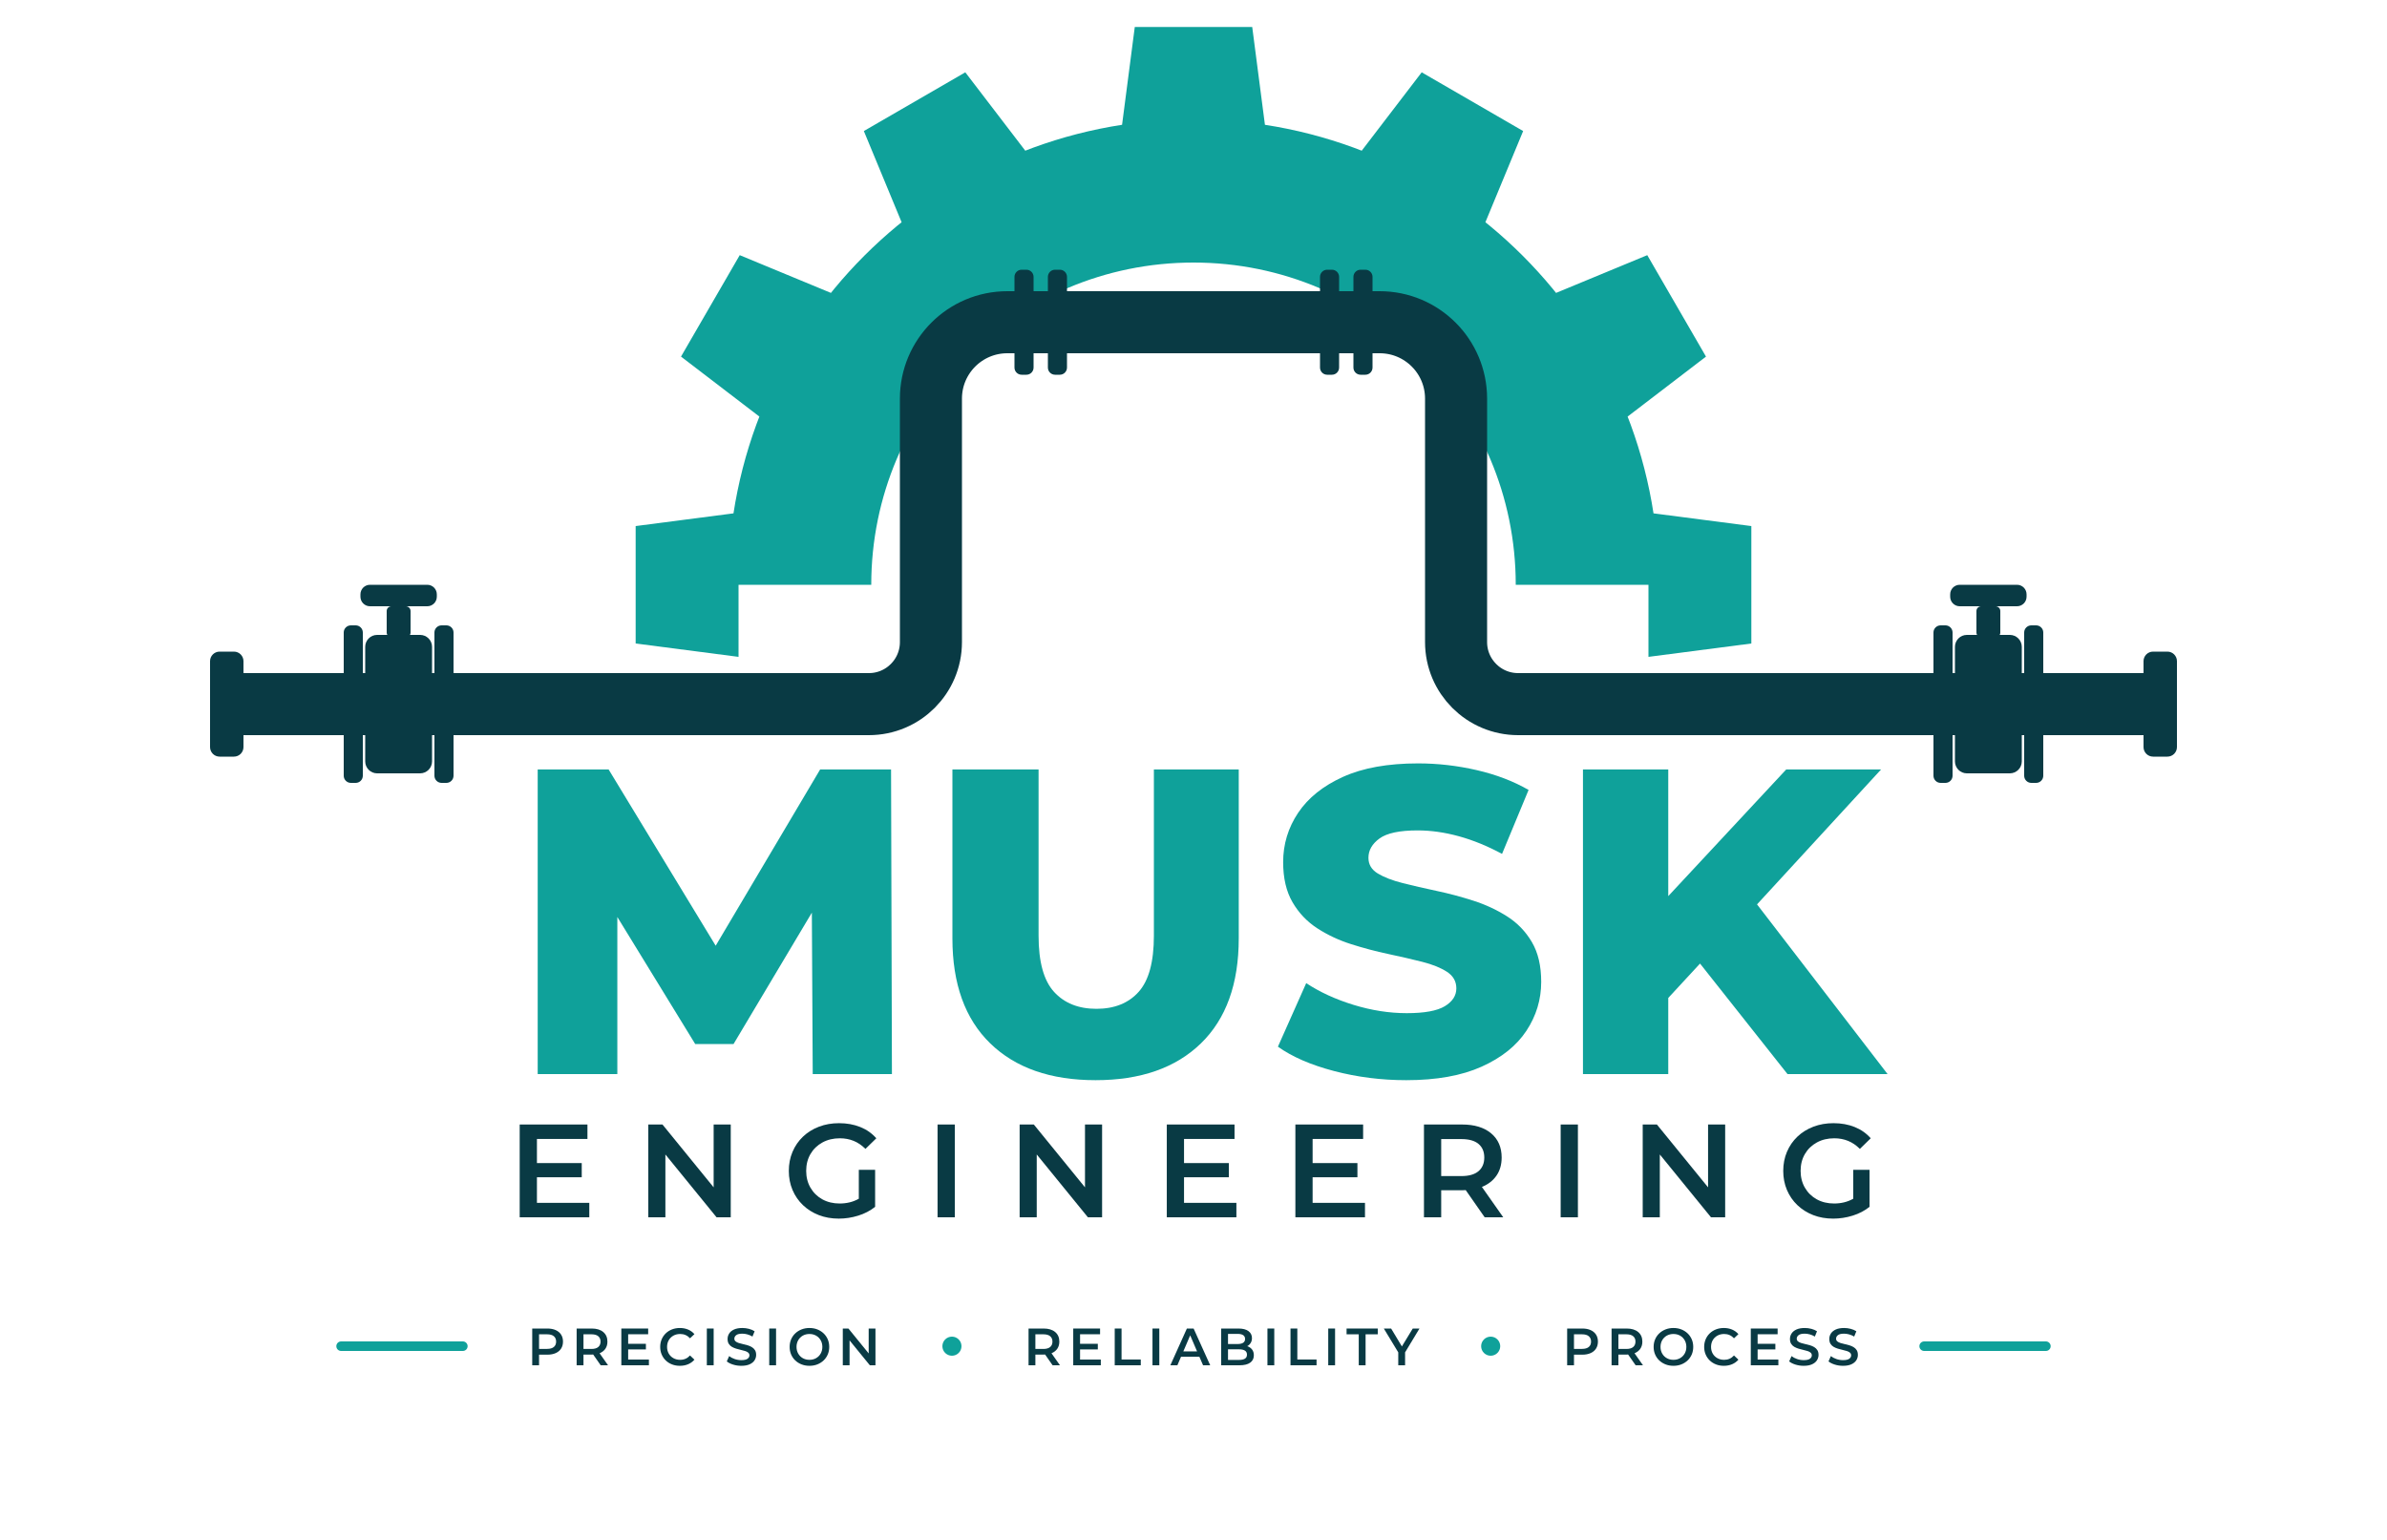
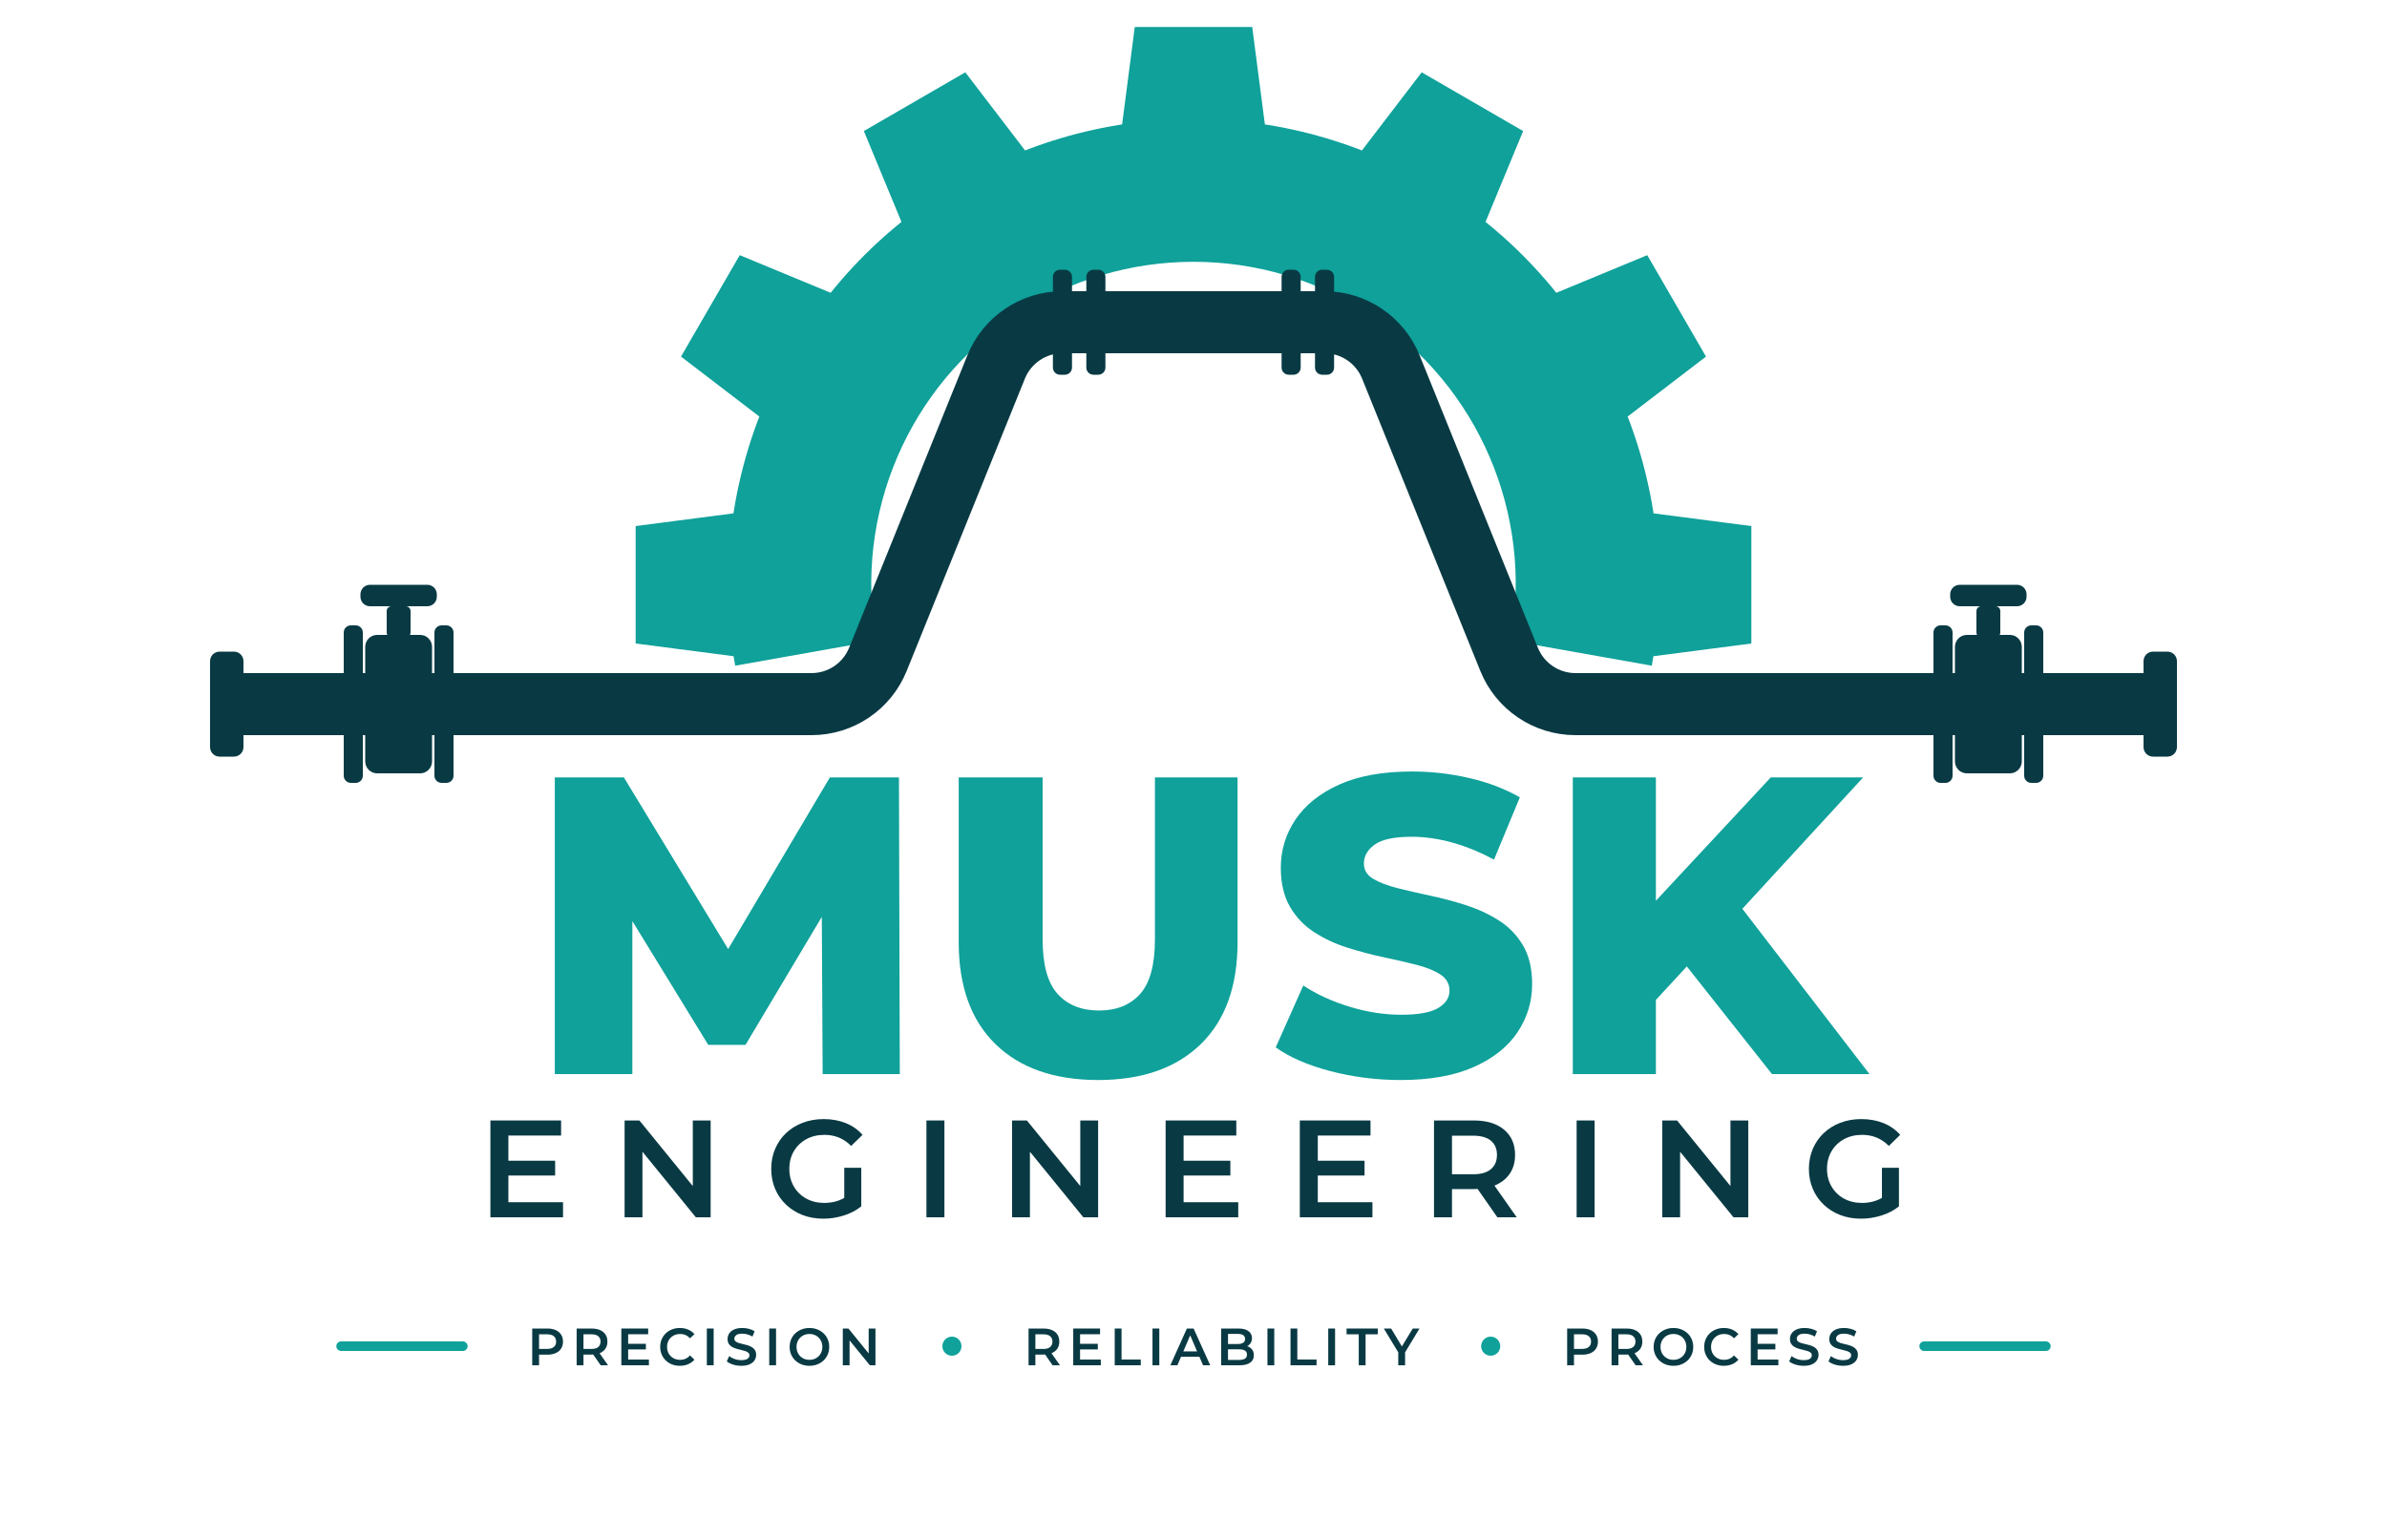
<svg xmlns="http://www.w3.org/2000/svg" viewBox="0 55 1000 645" width="1000" height="645">
-   <path fill="#0FA19A" d="M 305.0 300.0 A 195 195 0 0 1 695.0 300.0 L 635.0 300.0 A 135 135 0 0 0 365.0 300.0 Z M 309.4 330.2 L 266.3 324.6 L 266.3 275.4 L 309.4 269.8 Z M 319.8 230.8 L 285.3 204.4 L 309.9 161.9 L 350.0 178.5 Z M 378.5 150.0 L 361.9 109.9 L 404.4 85.3 L 430.8 119.8 Z M 469.8 109.4 L 475.4 66.3 L 524.6 66.3 L 530.2 109.4 Z M 569.2 119.8 L 595.6 85.3 L 638.1 109.9 L 621.5 150.0 Z M 650.0 178.5 L 690.1 161.9 L 714.7 204.4 L 680.2 230.8 Z M 690.6 269.8 L 733.7 275.4 L 733.7 324.6 L 690.6 330.2 Z" />
-   <path d="M 95 350 L 364 350 A 26 26 0 0 0 390 324 L 390 222 A 32 32 0 0 1 422 190 L 578 190 A 32 32 0 0 1 610 222 L 610 324 A 26 26 0 0 0 636 350 L 905 350" fill="none" stroke="#093A44" stroke-width="26" stroke-linejoin="round" />
-   <rect x="425.0" y="168.0" width="8.0" height="44.0" rx="3" fill="#093A44" />
-   <rect x="439.0" y="168.0" width="8.0" height="44.0" rx="3" fill="#093A44" />
-   <rect x="553.0" y="168.0" width="8.0" height="44.0" rx="3" fill="#093A44" />
-   <rect x="567.0" y="168.0" width="8.0" height="44.0" rx="3" fill="#093A44" />
+   <path fill="#0FA19A" d="M 308.0 333.9 A 195 195 0 1 1 692.0 333.9 L 632.9 323.4 A 135 135 0 1 0 367.1 323.4 Z M 309.4 330.2 L 266.3 324.6 L 266.3 275.4 L 309.4 269.8 Z M 319.8 230.8 L 285.3 204.4 L 309.9 161.9 L 350.0 178.5 Z M 378.5 150.0 L 361.9 109.9 L 404.4 85.3 L 430.8 119.8 Z M 469.8 109.4 L 475.4 66.3 L 524.6 66.3 L 530.2 109.4 Z M 569.2 119.8 L 595.6 85.3 L 638.1 109.9 L 621.5 150.0 Z M 650.0 178.5 L 690.1 161.9 L 714.7 204.4 L 680.2 230.8 Z M 690.6 269.8 L 733.7 275.4 L 733.7 324.6 L 690.6 330.2 Z" />
+   <path d="M 95 350 L 340.0 350 A 30 30 0 0 0 367.8 331.2 L 417.3 208.8 A 30 30 0 0 1 445.1 190 L 554.9 190 A 30 30 0 0 1 582.7 208.8 L 632.2 331.2 A 30 30 0 0 0 660.0 350 L 905 350" fill="none" stroke="#093A44" stroke-width="26" stroke-linejoin="round" />
+   <rect x="441.1" y="168.0" width="8.0" height="44.0" rx="3" fill="#093A44" />
+   <rect x="455.1" y="168.0" width="8.0" height="44.0" rx="3" fill="#093A44" />
+   <rect x="536.9" y="168.0" width="8.0" height="44.0" rx="3" fill="#093A44" />
+   <rect x="550.9" y="168.0" width="8.0" height="44.0" rx="3" fill="#093A44" />
  <rect x="88.0" y="328.0" width="14.0" height="44.0" rx="4" fill="#093A44" />
  <rect x="144.0" y="317.0" width="8.0" height="66.0" rx="3" fill="#093A44" />
  <rect x="182.0" y="317.0" width="8.0" height="66.0" rx="3" fill="#093A44" />
  <rect x="153.0" y="321.0" width="28.0" height="58.0" rx="5" fill="#093A44" />
  <rect x="162.0" y="309.0" width="10.0" height="13.0" rx="2" fill="#093A44" />
  <rect x="151.0" y="300.0" width="32.0" height="9.0" rx="4" fill="#093A44" />
  <rect x="898.0" y="328.0" width="14.0" height="44.0" rx="4" fill="#093A44" />
  <rect x="810.0" y="317.0" width="8.0" height="66.0" rx="3" fill="#093A44" />
  <rect x="848.0" y="317.0" width="8.0" height="66.0" rx="3" fill="#093A44" />
  <rect x="819.0" y="321.0" width="28.0" height="58.0" rx="5" fill="#093A44" />
  <rect x="828.0" y="309.0" width="10.0" height="13.0" rx="2" fill="#093A44" />
  <rect x="817.0" y="300.0" width="32.0" height="9.0" rx="4" fill="#093A44" />
-   <g transform="translate(212.50,505.00)" fill="#0FA19A">
-     <path transform="translate(0.00,0) scale(0.182308,-0.182308)" d="M70 0V700H233L479 295L719 700H882L884 0H702L700 371L520 69H432L253 361V0Z" />
-     <path transform="translate(174.83,0) scale(0.182308,-0.182308)" d="M393 -14Q238 -14 151.0 70.5Q64 155 64 312V700H262V318Q262 228 297.5 189.0Q333 150 395 150Q457 150 492.0 189.0Q527 228 527 318V700H722V312Q722 155 635.0 70.5Q548 -14 393 -14Z" />
-     <path transform="translate(319.04,0) scale(0.182308,-0.182308)" d="M316 -14Q230 -14 150.0 7.0Q70 28 21 63L86 209Q133 178 195.0 159.0Q257 140 317 140Q378 140 404.5 156.0Q431 172 431 197Q431 221 409.5 235.0Q388 249 352.5 258.0Q317 267 274.5 276.0Q232 285 189.5 298.5Q147 312 111.5 335.0Q76 358 54.5 395.0Q33 432 33 487Q33 549 67.5 600.5Q102 652 170.5 683.0Q239 714 343 714Q411 714 478.0 698.5Q545 683 597 653L536 506Q486 533 437.0 546.5Q388 560 342 560Q280 560 254.5 541.5Q229 523 229 497Q229 474 250.5 461.0Q272 448 307.5 439.0Q343 430 385.5 421.0Q428 412 470.0 398.5Q512 385 547.5 362.5Q583 340 604.5 303.5Q626 267 626 212Q626 151 592.0 99.5Q558 48 489.0 17.0Q420 -14 316 -14Z" />
-     <path transform="translate(437.90,0) scale(0.182308,-0.182308)" d="M70 0V700H266V409L537 700H755L470 390L770 0H540L339 254L266 175V0Z" />
+   <g transform="translate(220.00,505.00)" fill="#0FA19A">
+     <path transform="translate(0.00,0) scale(0.177552,-0.177552)" d="M70 0V700H233L479 295L719 700H882L884 0H702L700 371L520 69H432L253 361V0Z" />
+     <path transform="translate(170.27,0) scale(0.177552,-0.177552)" d="M393 -14Q238 -14 151.0 70.5Q64 155 64 312V700H262V318Q262 228 297.5 189.0Q333 150 395 150Q457 150 492.0 189.0Q527 228 527 318V700H722V312Q722 155 635.0 70.5Q548 -14 393 -14Z" />
+     <path transform="translate(310.72,0) scale(0.177552,-0.177552)" d="M316 -14Q230 -14 150.0 7.0Q70 28 21 63L86 209Q133 178 195.0 159.0Q257 140 317 140Q378 140 404.5 156.0Q431 172 431 197Q431 221 409.5 235.0Q388 249 352.5 258.0Q317 267 274.5 276.0Q232 285 189.5 298.5Q147 312 111.5 335.0Q76 358 54.5 395.0Q33 432 33 487Q33 549 67.5 600.5Q102 652 170.5 683.0Q239 714 343 714Q411 714 478.0 698.5Q545 683 597 653L536 506Q486 533 437.0 546.5Q388 560 342 560Q280 560 254.5 541.5Q229 523 229 497Q229 474 250.5 461.0Q272 448 307.5 439.0Q343 430 385.5 421.0Q428 412 470.0 398.5Q512 385 547.5 362.5Q583 340 604.5 303.5Q626 267 626 212Q626 151 592.0 99.5Q558 48 489.0 17.0Q420 -14 316 -14Z" />
+     <path transform="translate(426.48,0) scale(0.177552,-0.177552)" d="M70 0V700H266V409L537 700H755L470 390L770 0H540L339 254L266 175V0Z" />
  </g>
-   <g transform="translate(212.50,565.00)" fill="#093A44">
-     <path transform="translate(0.00,0) scale(0.055539,-0.055539)" d="M94 0V700H605V591H224V409H562V302H224V109H619V0Z" />
-     <path transform="translate(53.87,0) scale(0.055539,-0.055539)" d="M94 0V700H201L587 226V700H716V0H609L223 474V0Z" />
-     <path transform="translate(115.52,0) scale(0.055539,-0.055539)" d="M421 -10Q339 -10 270.5 16.5Q202 43 151.0 91.5Q100 140 72.0 206.0Q44 272 44 350Q44 428 72.0 494.0Q100 560 151.0 608.5Q202 657 271.5 683.5Q341 710 423 710Q511 710 583.0 681.0Q655 652 704 596L622 516Q581 557 533.0 576.5Q485 596 429 596Q355 596 297.5 564.5Q240 533 207.5 477.5Q175 422 175 350Q175 279 207.5 223.0Q240 167 297.0 135.5Q354 104 428 104Q466 104 502.0 112.5Q538 121 572 140V358H695V79Q640 35 567.5 12.5Q495 -10 421 -10Z" />
-     <path transform="translate(175.06,0) scale(0.055539,-0.055539)" d="M94 0V700H224V0Z" />
-     <path transform="translate(209.44,0) scale(0.055539,-0.055539)" d="M94 0V700H201L587 226V700H716V0H609L223 474V0Z" />
-     <path transform="translate(271.09,0) scale(0.055539,-0.055539)" d="M94 0V700H605V591H224V409H562V302H224V109H619V0Z" />
-     <path transform="translate(324.96,0) scale(0.055539,-0.055539)" d="M94 0V700H605V591H224V409H562V302H224V109H619V0Z" />
-     <path transform="translate(378.83,0) scale(0.055539,-0.055539)" d="M94 0V700H381Q521 700 600.5 633.5Q680 567 680 451Q680 371 641.0 314.5Q602 258 531 229L692 0H552L409 205Q396 204 382 204H224V0ZM224 311H376Q462 311 505.5 348.0Q549 385 549 451Q549 517 505.5 553.5Q462 590 376 590H224Z" />
-     <path transform="translate(436.10,0) scale(0.055539,-0.055539)" d="M94 0V700H224V0Z" />
-     <path transform="translate(470.47,0) scale(0.055539,-0.055539)" d="M94 0V700H201L587 226V700H716V0H609L223 474V0Z" />
-     <path transform="translate(532.12,0) scale(0.055539,-0.055539)" d="M421 -10Q339 -10 270.5 16.5Q202 43 151.0 91.5Q100 140 72.0 206.0Q44 272 44 350Q44 428 72.0 494.0Q100 560 151.0 608.5Q202 657 271.5 683.5Q341 710 423 710Q511 710 583.0 681.0Q655 652 704 596L622 516Q581 557 533.0 576.5Q485 596 429 596Q355 596 297.5 564.5Q240 533 207.5 477.5Q175 422 175 350Q175 279 207.5 223.0Q240 167 297.0 135.5Q354 104 428 104Q466 104 502.0 112.5Q538 121 572 140V358H695V79Q640 35 567.5 12.5Q495 -10 421 -10Z" />
+   <g transform="translate(200.00,565.00)" fill="#093A44">
+     <path transform="translate(0.00,0) scale(0.057954,-0.057954)" d="M94 0V700H605V591H224V409H562V302H224V109H619V0Z" />
+     <path transform="translate(56.22,0) scale(0.057954,-0.057954)" d="M94 0V700H201L587 226V700H716V0H609L223 474V0Z" />
+     <path transform="translate(120.54,0) scale(0.057954,-0.057954)" d="M421 -10Q339 -10 270.5 16.5Q202 43 151.0 91.5Q100 140 72.0 206.0Q44 272 44 350Q44 428 72.0 494.0Q100 560 151.0 608.5Q202 657 271.5 683.5Q341 710 423 710Q511 710 583.0 681.0Q655 652 704 596L622 516Q581 557 533.0 576.5Q485 596 429 596Q355 596 297.5 564.5Q240 533 207.5 477.5Q175 422 175 350Q175 279 207.5 223.0Q240 167 297.0 135.5Q354 104 428 104Q466 104 502.0 112.5Q538 121 572 140V358H695V79Q640 35 567.5 12.5Q495 -10 421 -10Z" />
+     <path transform="translate(182.67,0) scale(0.057954,-0.057954)" d="M94 0V700H224V0Z" />
+     <path transform="translate(218.55,0) scale(0.057954,-0.057954)" d="M94 0V700H201L587 226V700H716V0H609L223 474V0Z" />
+     <path transform="translate(282.87,0) scale(0.057954,-0.057954)" d="M94 0V700H605V591H224V409H562V302H224V109H619V0Z" />
+     <path transform="translate(339.09,0) scale(0.057954,-0.057954)" d="M94 0V700H605V591H224V409H562V302H224V109H619V0Z" />
+     <path transform="translate(395.31,0) scale(0.057954,-0.057954)" d="M94 0V700H381Q521 700 600.5 633.5Q680 567 680 451Q680 371 641.0 314.5Q602 258 531 229L692 0H552L409 205Q396 204 382 204H224V0ZM224 311H376Q462 311 505.5 348.0Q549 385 549 451Q549 517 505.5 553.5Q462 590 376 590H224Z" />
+     <path transform="translate(455.06,0) scale(0.057954,-0.057954)" d="M94 0V700H224V0Z" />
+     <path transform="translate(490.93,0) scale(0.057954,-0.057954)" d="M94 0V700H201L587 226V700H716V0H609L223 474V0Z" />
+     <path transform="translate(555.26,0) scale(0.057954,-0.057954)" d="M421 -10Q339 -10 270.5 16.5Q202 43 151.0 91.5Q100 140 72.0 206.0Q44 272 44 350Q44 428 72.0 494.0Q100 560 151.0 608.5Q202 657 271.5 683.5Q341 710 423 710Q511 710 583.0 681.0Q655 652 704 596L622 516Q581 557 533.0 576.5Q485 596 429 596Q355 596 297.5 564.5Q240 533 207.5 477.5Q175 422 175 350Q175 279 207.5 223.0Q240 167 297.0 135.5Q354 104 428 104Q466 104 502.0 112.5Q538 121 572 140V358H695V79Q640 35 567.5 12.5Q495 -10 421 -10Z" />
  </g>
  <g transform="translate(220.90,627.00)" fill="#093A44">
    <path transform="translate(0.00,0) scale(0.022,-0.022)" d="M94 0V700H382Q474 700 541.0 670.0Q608 640 644.0 584.0Q680 528 680 451Q680 374 644.0 318.0Q608 262 541.0 232.0Q474 202 382 202H224V0ZM224 312H376Q462 312 505.5 348.5Q549 385 549 451Q549 517 505.5 553.5Q462 590 376 590H224Z" />
    <path transform="translate(18.61,0) scale(0.022,-0.022)" d="M94 0V700H381Q521 700 600.5 633.5Q680 567 680 451Q680 371 641.0 314.5Q602 258 531 229L692 0H552L409 205Q396 204 382 204H224V0ZM224 311H376Q462 311 505.5 348.0Q549 385 549 451Q549 517 505.5 553.5Q462 590 376 590H224Z" />
    <path transform="translate(37.33,0) scale(0.022,-0.022)" d="M94 0V700H605V591H224V409H562V302H224V109H619V0Z" />
    <path transform="translate(54.71,0) scale(0.022,-0.022)" d="M418 -10Q338 -10 269.5 16.5Q201 43 150.5 91.5Q100 140 72.0 206.0Q44 272 44 350Q44 428 72.0 494.0Q100 560 150.5 608.5Q201 657 269.5 683.5Q338 710 419 710Q505 710 576.0 680.0Q647 650 696 593L612 514Q536 596 425 596Q352 596 295.5 564.5Q239 533 207.0 477.5Q175 422 175 350Q175 278 207.0 222.5Q239 167 295.5 135.5Q352 104 425 104Q537 104 612 187L696 107Q647 50 576.0 20.0Q505 -10 418 -10Z" />
    <path transform="translate(73.15,0) scale(0.022,-0.022)" d="M94 0V700H224V0Z" />
    <path transform="translate(82.81,0) scale(0.022,-0.022)" d="M311 -10Q229 -10 154.0 13.5Q79 37 35 74L80 175Q122 141 184.0 119.5Q246 98 311 98Q393 98 429.5 124.0Q466 150 466 189Q466 221 443.5 240.5Q421 260 384.0 271.5Q347 283 302.5 293.0Q258 303 213.5 316.5Q169 330 132.0 351.5Q95 373 72.5 409.0Q50 445 50 501Q50 558 80.5 605.5Q111 653 173.5 681.5Q236 710 332 710Q395 710 457.0 694.0Q519 678 565 648L524 547Q477 575 427.0 588.5Q377 602 331 602Q250 602 214.5 574.0Q179 546 179 507Q179 475 201.5 456.0Q224 437 261.0 425.0Q298 413 342.5 403.5Q387 394 431.0 381.0Q475 368 512.0 346.0Q549 324 571.5 288.5Q594 253 594 198Q594 142 563.5 94.5Q533 47 470.0 18.5Q407 -10 311 -10Z" />
    <path transform="translate(99.29,0) scale(0.022,-0.022)" d="M94 0V700H224V0Z" />
    <path transform="translate(108.94,0) scale(0.022,-0.022)" d="M421 -10Q340 -10 271.0 17.0Q202 44 151.0 92.5Q100 141 72.0 206.5Q44 272 44 350Q44 428 72.0 493.5Q100 559 151.0 607.5Q202 656 271.0 683.0Q340 710 421 710Q503 710 571.5 683.0Q640 656 691.0 607.5Q742 559 770.0 493.5Q798 428 798 350Q798 272 770.0 206.5Q742 141 691.0 92.5Q640 44 571.5 17.0Q503 -10 421 -10ZM421 104Q492 104 547.5 135.5Q603 167 635.0 223.0Q667 279 667 350Q667 421 635.0 477.0Q603 533 547.5 564.5Q492 596 421 596Q350 596 294.5 564.5Q239 533 207.0 477.0Q175 421 175 350Q175 279 207.0 223.0Q239 167 294.5 135.5Q350 104 421 104Z" />
    <path transform="translate(130.11,0) scale(0.022,-0.022)" d="M94 0V700H201L587 226V700H716V0H609L223 474V0Z" />
  </g>
  <circle cx="398.8" cy="619.0" r="4" fill="#0FA19A" />
  <g transform="translate(428.83,627.00)" fill="#093A44">
    <path transform="translate(0.00,0) scale(0.022,-0.022)" d="M94 0V700H381Q521 700 600.5 633.5Q680 567 680 451Q680 371 641.0 314.5Q602 258 531 229L692 0H552L409 205Q396 204 382 204H224V0ZM224 311H376Q462 311 505.5 348.0Q549 385 549 451Q549 517 505.5 553.5Q462 590 376 590H224Z" />
    <path transform="translate(18.72,0) scale(0.022,-0.022)" d="M94 0V700H605V591H224V409H562V302H224V109H619V0Z" />
    <path transform="translate(36.10,0) scale(0.022,-0.022)" d="M94 0V700H224V110H590V0Z" />
    <path transform="translate(51.92,0) scale(0.022,-0.022)" d="M94 0V700H224V0Z" />
    <path transform="translate(61.58,0) scale(0.022,-0.022)" d="M-5 0 310 700H438L754 0H618L548 162H198L129 0ZM242 264H504L373 570Z" />
    <path transform="translate(80.70,0) scale(0.022,-0.022)" d="M94 0V700H422Q548 700 614.0 650.5Q680 601 680 518Q680 464 655.0 424.5Q630 385 590 364Q646 346 681.0 302.0Q716 258 716 190Q716 100 646.5 50.0Q577 0 442 0ZM224 102H434Q507 102 546.0 126.0Q585 150 585 203Q585 255 546.0 279.5Q507 304 434 304H224ZM224 405H408Q476 405 512.5 429.0Q549 453 549 501Q549 550 512.5 574.0Q476 598 408 598H224Z" />
    <path transform="translate(100.08,0) scale(0.022,-0.022)" d="M94 0V700H224V0Z" />
    <path transform="translate(109.74,0) scale(0.022,-0.022)" d="M94 0V700H224V110H590V0Z" />
    <path transform="translate(125.55,0) scale(0.022,-0.022)" d="M94 0V700H224V0Z" />
    <path transform="translate(135.21,0) scale(0.022,-0.022)" d="M236 0V590H4V700H598V590H366V0Z" />
    <path transform="translate(151.10,0) scale(0.022,-0.022)" d="M266 0V246L-9 700H130L335 359L542 700H670L396 246V0Z" />
  </g>
  <circle cx="624.5" cy="619.0" r="4" fill="#0FA19A" />
  <g transform="translate(654.47,627.00)" fill="#093A44">
    <path transform="translate(0.00,0) scale(0.022,-0.022)" d="M94 0V700H382Q474 700 541.0 670.0Q608 640 644.0 584.0Q680 528 680 451Q680 374 644.0 318.0Q608 262 541.0 232.0Q474 202 382 202H224V0ZM224 312H376Q462 312 505.5 348.5Q549 385 549 451Q549 517 505.5 553.5Q462 590 376 590H224Z" />
    <path transform="translate(18.61,0) scale(0.022,-0.022)" d="M94 0V700H381Q521 700 600.5 633.5Q680 567 680 451Q680 371 641.0 314.5Q602 258 531 229L692 0H552L409 205Q396 204 382 204H224V0ZM224 311H376Q462 311 505.5 348.0Q549 385 549 451Q549 517 505.5 553.5Q462 590 376 590H224Z" />
    <path transform="translate(37.33,0) scale(0.022,-0.022)" d="M421 -10Q340 -10 271.0 17.0Q202 44 151.0 92.5Q100 141 72.0 206.5Q44 272 44 350Q44 428 72.0 493.5Q100 559 151.0 607.5Q202 656 271.0 683.0Q340 710 421 710Q503 710 571.5 683.0Q640 656 691.0 607.5Q742 559 770.0 493.5Q798 428 798 350Q798 272 770.0 206.5Q742 141 691.0 92.5Q640 44 571.5 17.0Q503 -10 421 -10ZM421 104Q492 104 547.5 135.5Q603 167 635.0 223.0Q667 279 667 350Q667 421 635.0 477.0Q603 533 547.5 564.5Q492 596 421 596Q350 596 294.5 564.5Q239 533 207.0 477.0Q175 421 175 350Q175 279 207.0 223.0Q239 167 294.5 135.5Q350 104 421 104Z" />
    <path transform="translate(58.50,0) scale(0.022,-0.022)" d="M418 -10Q338 -10 269.5 16.5Q201 43 150.5 91.5Q100 140 72.0 206.0Q44 272 44 350Q44 428 72.0 494.0Q100 560 150.5 608.5Q201 657 269.5 683.5Q338 710 419 710Q505 710 576.0 680.0Q647 650 696 593L612 514Q536 596 425 596Q352 596 295.5 564.5Q239 533 207.0 477.5Q175 422 175 350Q175 278 207.0 222.5Q239 167 295.5 135.5Q352 104 425 104Q537 104 612 187L696 107Q647 50 576.0 20.0Q505 -10 418 -10Z" />
    <path transform="translate(76.93,0) scale(0.022,-0.022)" d="M94 0V700H605V591H224V409H562V302H224V109H619V0Z" />
    <path transform="translate(94.31,0) scale(0.022,-0.022)" d="M311 -10Q229 -10 154.0 13.5Q79 37 35 74L80 175Q122 141 184.0 119.5Q246 98 311 98Q393 98 429.5 124.0Q466 150 466 189Q466 221 443.5 240.5Q421 260 384.0 271.5Q347 283 302.5 293.0Q258 303 213.5 316.5Q169 330 132.0 351.5Q95 373 72.5 409.0Q50 445 50 501Q50 558 80.5 605.5Q111 653 173.5 681.5Q236 710 332 710Q395 710 457.0 694.0Q519 678 565 648L524 547Q477 575 427.0 588.5Q377 602 331 602Q250 602 214.5 574.0Q179 546 179 507Q179 475 201.5 456.0Q224 437 261.0 425.0Q298 413 342.5 403.5Q387 394 431.0 381.0Q475 368 512.0 346.0Q549 324 571.5 288.5Q594 253 594 198Q594 142 563.5 94.5Q533 47 470.0 18.5Q407 -10 311 -10Z" />
    <path transform="translate(110.79,0) scale(0.022,-0.022)" d="M311 -10Q229 -10 154.0 13.5Q79 37 35 74L80 175Q122 141 184.0 119.5Q246 98 311 98Q393 98 429.5 124.0Q466 150 466 189Q466 221 443.5 240.5Q421 260 384.0 271.5Q347 283 302.5 293.0Q258 303 213.5 316.5Q169 330 132.0 351.5Q95 373 72.5 409.0Q50 445 50 501Q50 558 80.5 605.5Q111 653 173.5 681.5Q236 710 332 710Q395 710 457.0 694.0Q519 678 565 648L524 547Q477 575 427.0 588.5Q377 602 331 602Q250 602 214.5 574.0Q179 546 179 507Q179 475 201.5 456.0Q224 437 261.0 425.0Q298 413 342.5 403.5Q387 394 431.0 381.0Q475 368 512.0 346.0Q549 324 571.5 288.5Q594 253 594 198Q594 142 563.5 94.5Q533 47 470.0 18.5Q407 -10 311 -10Z" />
  </g>
  <rect x="140.9" y="617.0" width="55.0" height="4.0" rx="2" fill="#0FA19A" />
  <rect x="804.1" y="617.0" width="55.0" height="4.0" rx="2" fill="#0FA19A" />
</svg>
